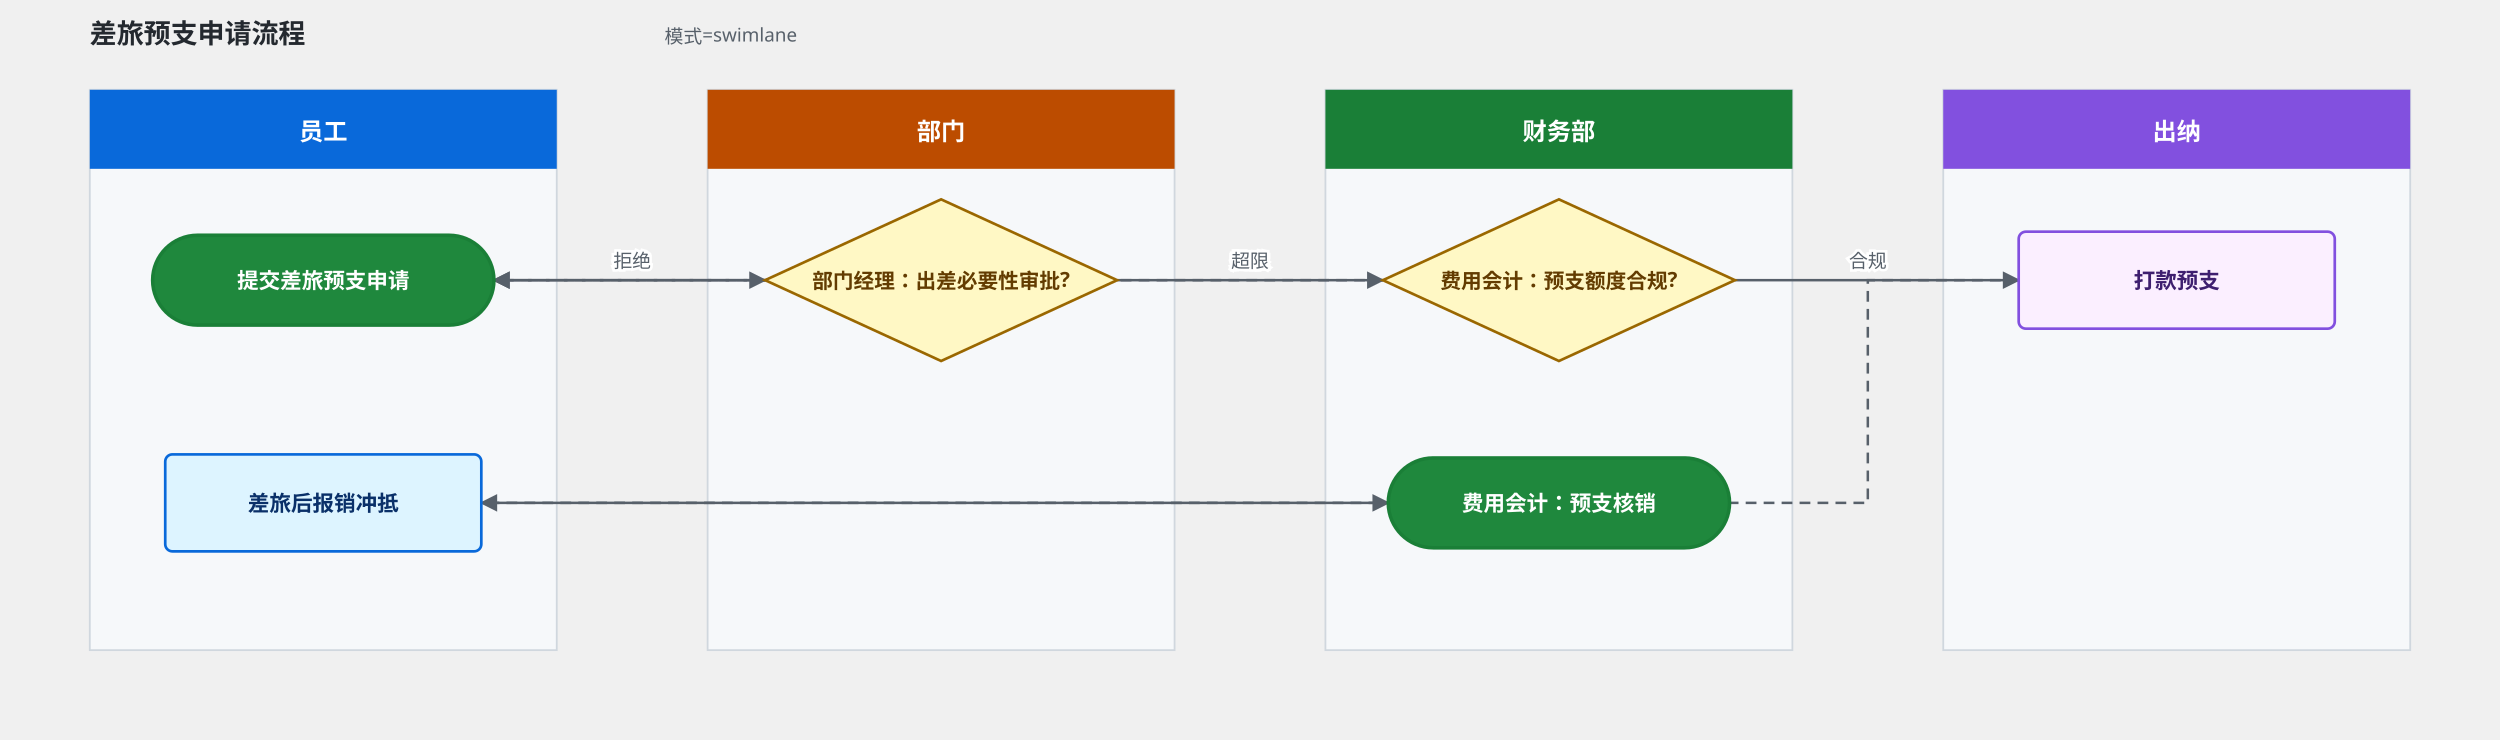
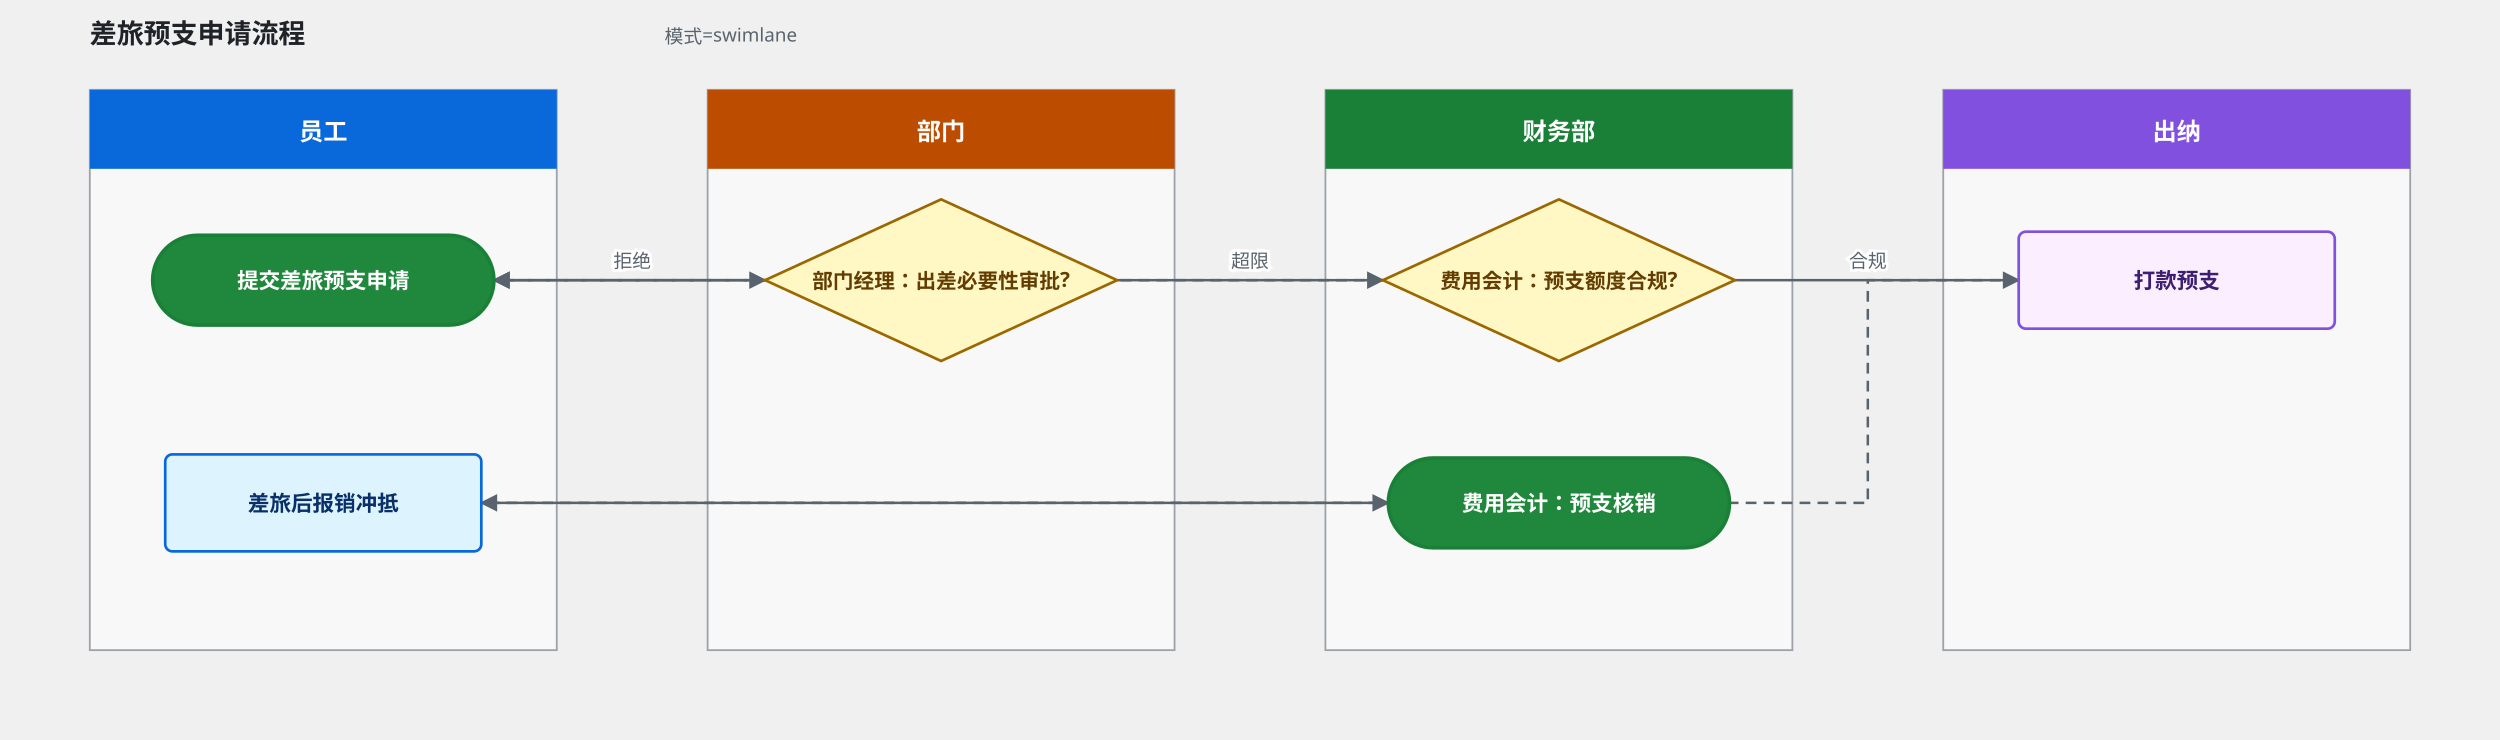
<svg xmlns="http://www.w3.org/2000/svg" viewBox="0 0 1392 412" width="1392" height="412" style="background:#ffffff;font-family:'Microsoft YaHei',system-ui,sans-serif">
  <defs>
    <marker id="arr" viewBox="0 0 10 10" refX="9" refY="5" markerWidth="7" markerHeight="7" orient="auto-start-reverse">
-       <path d="M0,0 L10,5 L0,10 z" fill="#57606a" />
+       <path d="M0,0 L10,5 L0,10 z" fill="#59636e" />
    </marker>
  </defs>
-   <rect x="50" y="50" width="260" height="312" fill="#f6f8fa" stroke="#d0d7de" stroke-width="1" />
+   <rect x="50" y="50" width="260" height="312" fill="#ffffff" stroke="#59636e" stroke-width="1" opacity="0.55" />
  <rect x="50" y="50" width="260" height="44" fill="#0969da" />
  <text x="180" y="78" text-anchor="middle" font-size="13.5" font-weight="700" fill="#ffffff">员工</text>
-   <rect x="394" y="50" width="260" height="312" fill="#f6f8fa" stroke="#d0d7de" stroke-width="1" />
+   <rect x="394" y="50" width="260" height="312" fill="#ffffff" stroke="#59636e" stroke-width="1" opacity="0.55" />
  <rect x="394" y="50" width="260" height="44" fill="#bc4c00" />
  <text x="524" y="78" text-anchor="middle" font-size="13.5" font-weight="700" fill="#ffffff">部门</text>
-   <rect x="738" y="50" width="260" height="312" fill="#f6f8fa" stroke="#d0d7de" stroke-width="1" />
+   <rect x="738" y="50" width="260" height="312" fill="#ffffff" stroke="#59636e" stroke-width="1" opacity="0.55" />
  <rect x="738" y="50" width="260" height="44" fill="#1a7f37" />
  <text x="868" y="78" text-anchor="middle" font-size="13.5" font-weight="700" fill="#ffffff">财务部</text>
-   <rect x="1082" y="50" width="260" height="312" fill="#f6f8fa" stroke="#d0d7de" stroke-width="1" />
+   <rect x="1082" y="50" width="260" height="312" fill="#ffffff" stroke="#59636e" stroke-width="1" opacity="0.55" />
  <rect x="1082" y="50" width="260" height="44" fill="#8250df" />
  <text x="1212" y="78" text-anchor="middle" font-size="13.5" font-weight="700" fill="#ffffff">出纳</text>
-   <path d="M 275 156 L 352 156 L 352 156 L 426 156" fill="none" stroke="#57606a" stroke-width="1.4" marker-end="url(#arr)" />
-   <path d="M 622 156 L 696 156 L 696 156 L 770 156" fill="none" stroke="#57606a" stroke-width="1.4" marker-end="url(#arr)" />
-   <text x="696" y="149" text-anchor="middle" font-size="10.5" fill="#57606a" paint-order="stroke" stroke="#ffffff" stroke-width="3">批准</text>
-   <path d="M 426 156 L 352 156 L 352 156 L 275 156" fill="none" stroke="#57606a" stroke-width="1.4" stroke-dasharray="6 4" marker-end="url(#arr)" />
-   <text x="352" y="149" text-anchor="middle" font-size="10.5" fill="#57606a" paint-order="stroke" stroke="#ffffff" stroke-width="3">拒绝</text>
-   <path d="M 966 156 L 1040 156 L 1040 156 L 1124 156" fill="none" stroke="#57606a" stroke-width="1.4" marker-end="url(#arr)" />
-   <text x="1040" y="149" text-anchor="middle" font-size="10.5" fill="#57606a" paint-order="stroke" stroke="#ffffff" stroke-width="3">合规</text>
-   <path d="M 770 156 L 696 156 L 696 156 L 275 156" fill="none" stroke="#57606a" stroke-width="1.4" stroke-dasharray="6 4" marker-end="url(#arr)" />
-   <text x="696" y="149" text-anchor="middle" font-size="10.5" fill="#57606a" paint-order="stroke" stroke="#ffffff" stroke-width="3">超限</text>
-   <path d="M 1124 156 L 1040 156 L 1040 280 L 268 280" fill="none" stroke="#57606a" stroke-width="1.4" stroke-dasharray="6 4" marker-end="url(#arr)" />
-   <path d="M 268 280 L 352 280 L 352 280 L 773 280" fill="none" stroke="#57606a" stroke-width="1.4" marker-end="url(#arr)" />
-   <g transform="translate(0,0)">
+   <path d="M 275 156 L 352 156 L 352 156 L 426 156" fill="none" stroke="#59636e" stroke-width="1.4" marker-end="url(#arr)" data-edge="1" data-eidx="0" />
+   <path d="M 622 156 L 696 156 L 696 156 L 770 156" fill="none" stroke="#59636e" stroke-width="1.4" marker-end="url(#arr)" data-edge="1" data-eidx="1" />
+   <text x="696" y="149" text-anchor="middle" font-size="10.5" fill="#59636e" paint-order="stroke" stroke="#ffffff" stroke-width="3">批准</text>
+   <path d="M 426 156 L 352 156 L 352 156 L 275 156" fill="none" stroke="#59636e" stroke-width="1.4" stroke-dasharray="6 4" marker-end="url(#arr)" data-edge="1" data-eidx="2" />
+   <text x="352" y="149" text-anchor="middle" font-size="10.5" fill="#59636e" paint-order="stroke" stroke="#ffffff" stroke-width="3">拒绝</text>
+   <path d="M 966 156 L 1040 156 L 1040 156 L 1124 156" fill="none" stroke="#59636e" stroke-width="1.4" marker-end="url(#arr)" data-edge="1" data-eidx="3" />
+   <text x="1040" y="149" text-anchor="middle" font-size="10.5" fill="#59636e" paint-order="stroke" stroke="#ffffff" stroke-width="3">合规</text>
+   <path d="M 770 156 L 696 156 L 696 156 L 275 156" fill="none" stroke="#59636e" stroke-width="1.4" stroke-dasharray="6 4" marker-end="url(#arr)" data-edge="1" data-eidx="4" />
+   <text x="696" y="149" text-anchor="middle" font-size="10.5" fill="#59636e" paint-order="stroke" stroke="#ffffff" stroke-width="3">超限</text>
+   <path d="M 1124 156 L 1040 156 L 1040 280 L 268 280" fill="none" stroke="#59636e" stroke-width="1.4" stroke-dasharray="6 4" marker-end="url(#arr)" data-edge="1" data-eidx="5" />
+   <path d="M 268 280 L 352 280 L 352 280 L 773 280" fill="none" stroke="#59636e" stroke-width="1.4" marker-end="url(#arr)" data-edge="1" data-eidx="6" />
+   <g transform="translate(0,0)" data-id="N1">
    <g fill="#1f883d" stroke="#1a7f37" stroke-width="2">
      <rect x="85" y="131" width="190" height="50" rx="25" ry="25" />
    </g>
    <text x="180" y="160.5" text-anchor="middle" font-size="12" font-weight="600" fill="#ffffff">提交差旅预支申请</text>
  </g>
-   <g transform="translate(0,0)">
+   <g transform="translate(0,0)" data-id="N5">
    <g fill="#ddf4ff" stroke="#0969da" stroke-width="1.5">
      <rect x="92" y="253" width="176" height="54" rx="4" />
    </g>
    <text x="180" y="284.5" text-anchor="middle" font-size="12" font-weight="600" fill="#0a3069">差旅后报销冲抵</text>
  </g>
-   <g transform="translate(0,0)">
+   <g transform="translate(0,0)" data-id="N2">
    <g fill="#fff8c5" stroke="#9a6700" stroke-width="1.5">
      <polygon points="524,111 622,156 524,201 426,156" />
    </g>
    <text x="524" y="160.5" text-anchor="middle" font-size="11.5" font-weight="600" fill="#633c01">部门经理：出差必要性审批?</text>
  </g>
-   <g transform="translate(0,0)">
+   <g transform="translate(0,0)" data-id="N3">
    <g fill="#fff8c5" stroke="#9a6700" stroke-width="1.5">
      <polygon points="868,111 966,156 868,201 770,156" />
    </g>
    <text x="868" y="160.5" text-anchor="middle" font-size="11.5" font-weight="600" fill="#633c01">费用会计：预支额度合规?</text>
  </g>
-   <g transform="translate(0,0)">
+   <g transform="translate(0,0)" data-id="N6">
    <g fill="#1f883d" stroke="#1a7f37" stroke-width="2">
      <rect x="773" y="255" width="190" height="50" rx="25" ry="25" />
    </g>
    <text x="868" y="284.5" text-anchor="middle" font-size="12" font-weight="600" fill="#ffffff">费用会计：预支核销</text>
  </g>
-   <g transform="translate(0,0)">
+   <g transform="translate(0,0)" data-id="N4">
    <g fill="#fbefff" stroke="#8250df" stroke-width="1.5">
      <rect x="1124" y="129" width="176" height="54" rx="4" />
    </g>
    <text x="1212" y="160.5" text-anchor="middle" font-size="12" font-weight="600" fill="#3e1f6f">打款预支</text>
  </g>
-   <text x="50" y="24" font-size="15" font-weight="700" fill="#24292f">差旅预支申请流程</text>
-   <text x="370" y="24" font-size="10.5" fill="#57606a">模式=swimlane</text>
+   <text x="50" y="24" font-size="15" font-weight="700" fill="#1f2328">差旅预支申请流程</text>
+   <text x="370" y="24" font-size="10.5" fill="#59636e">模式=swimlane</text>
</svg>
